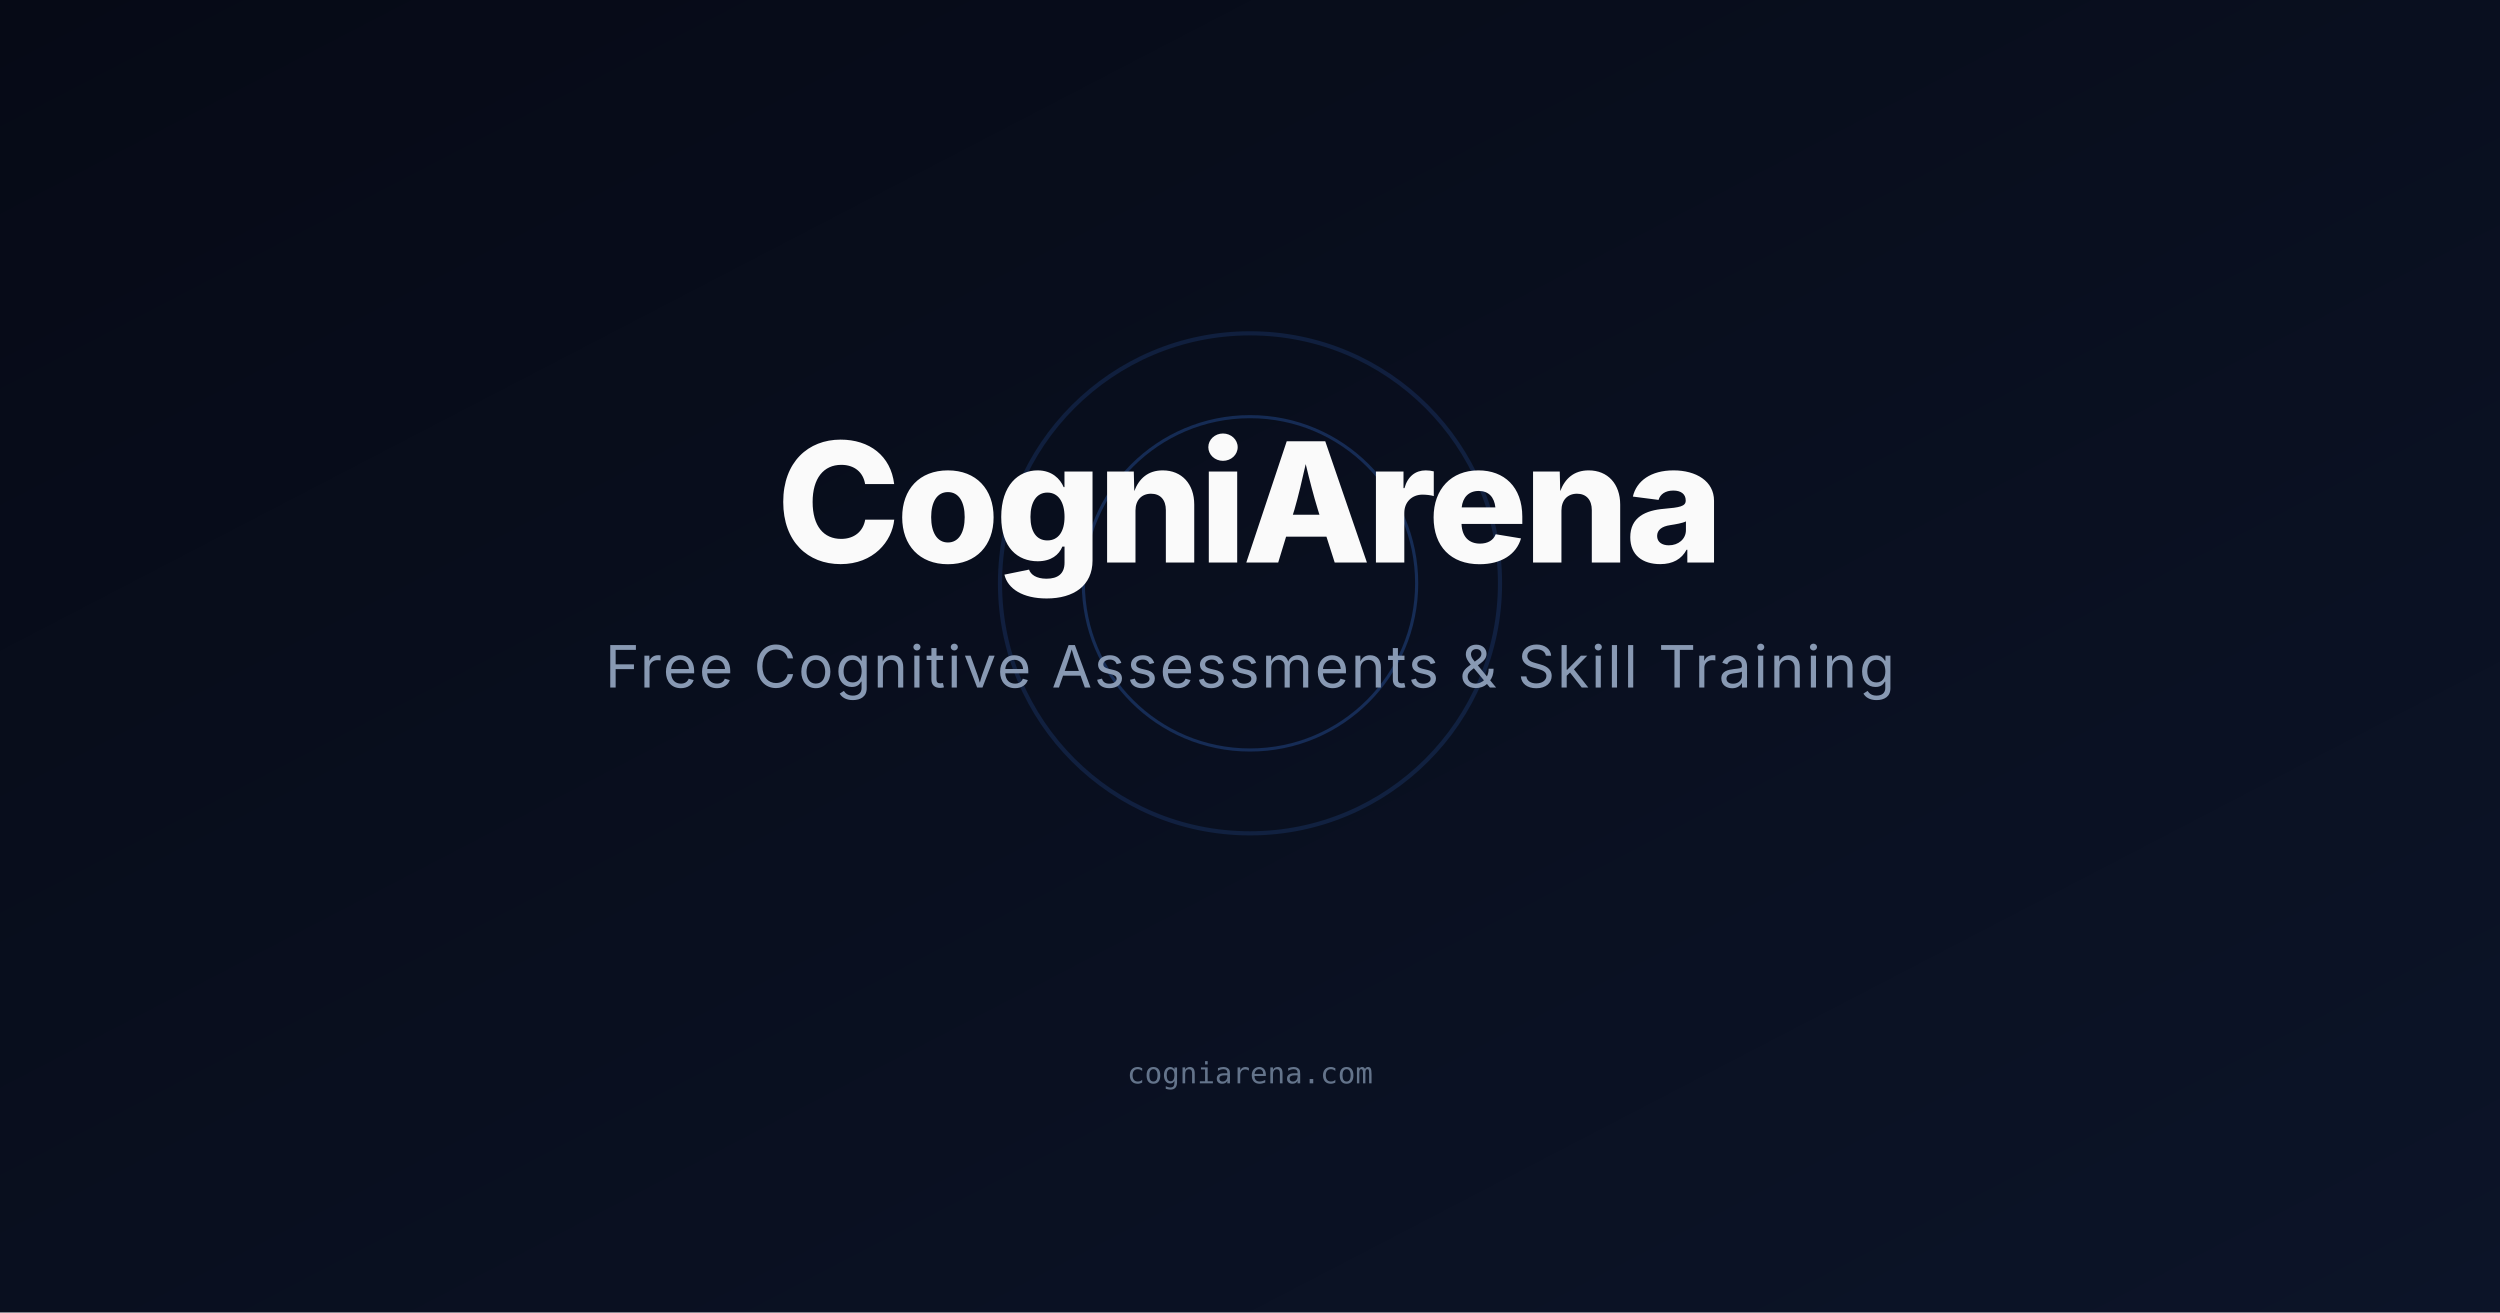
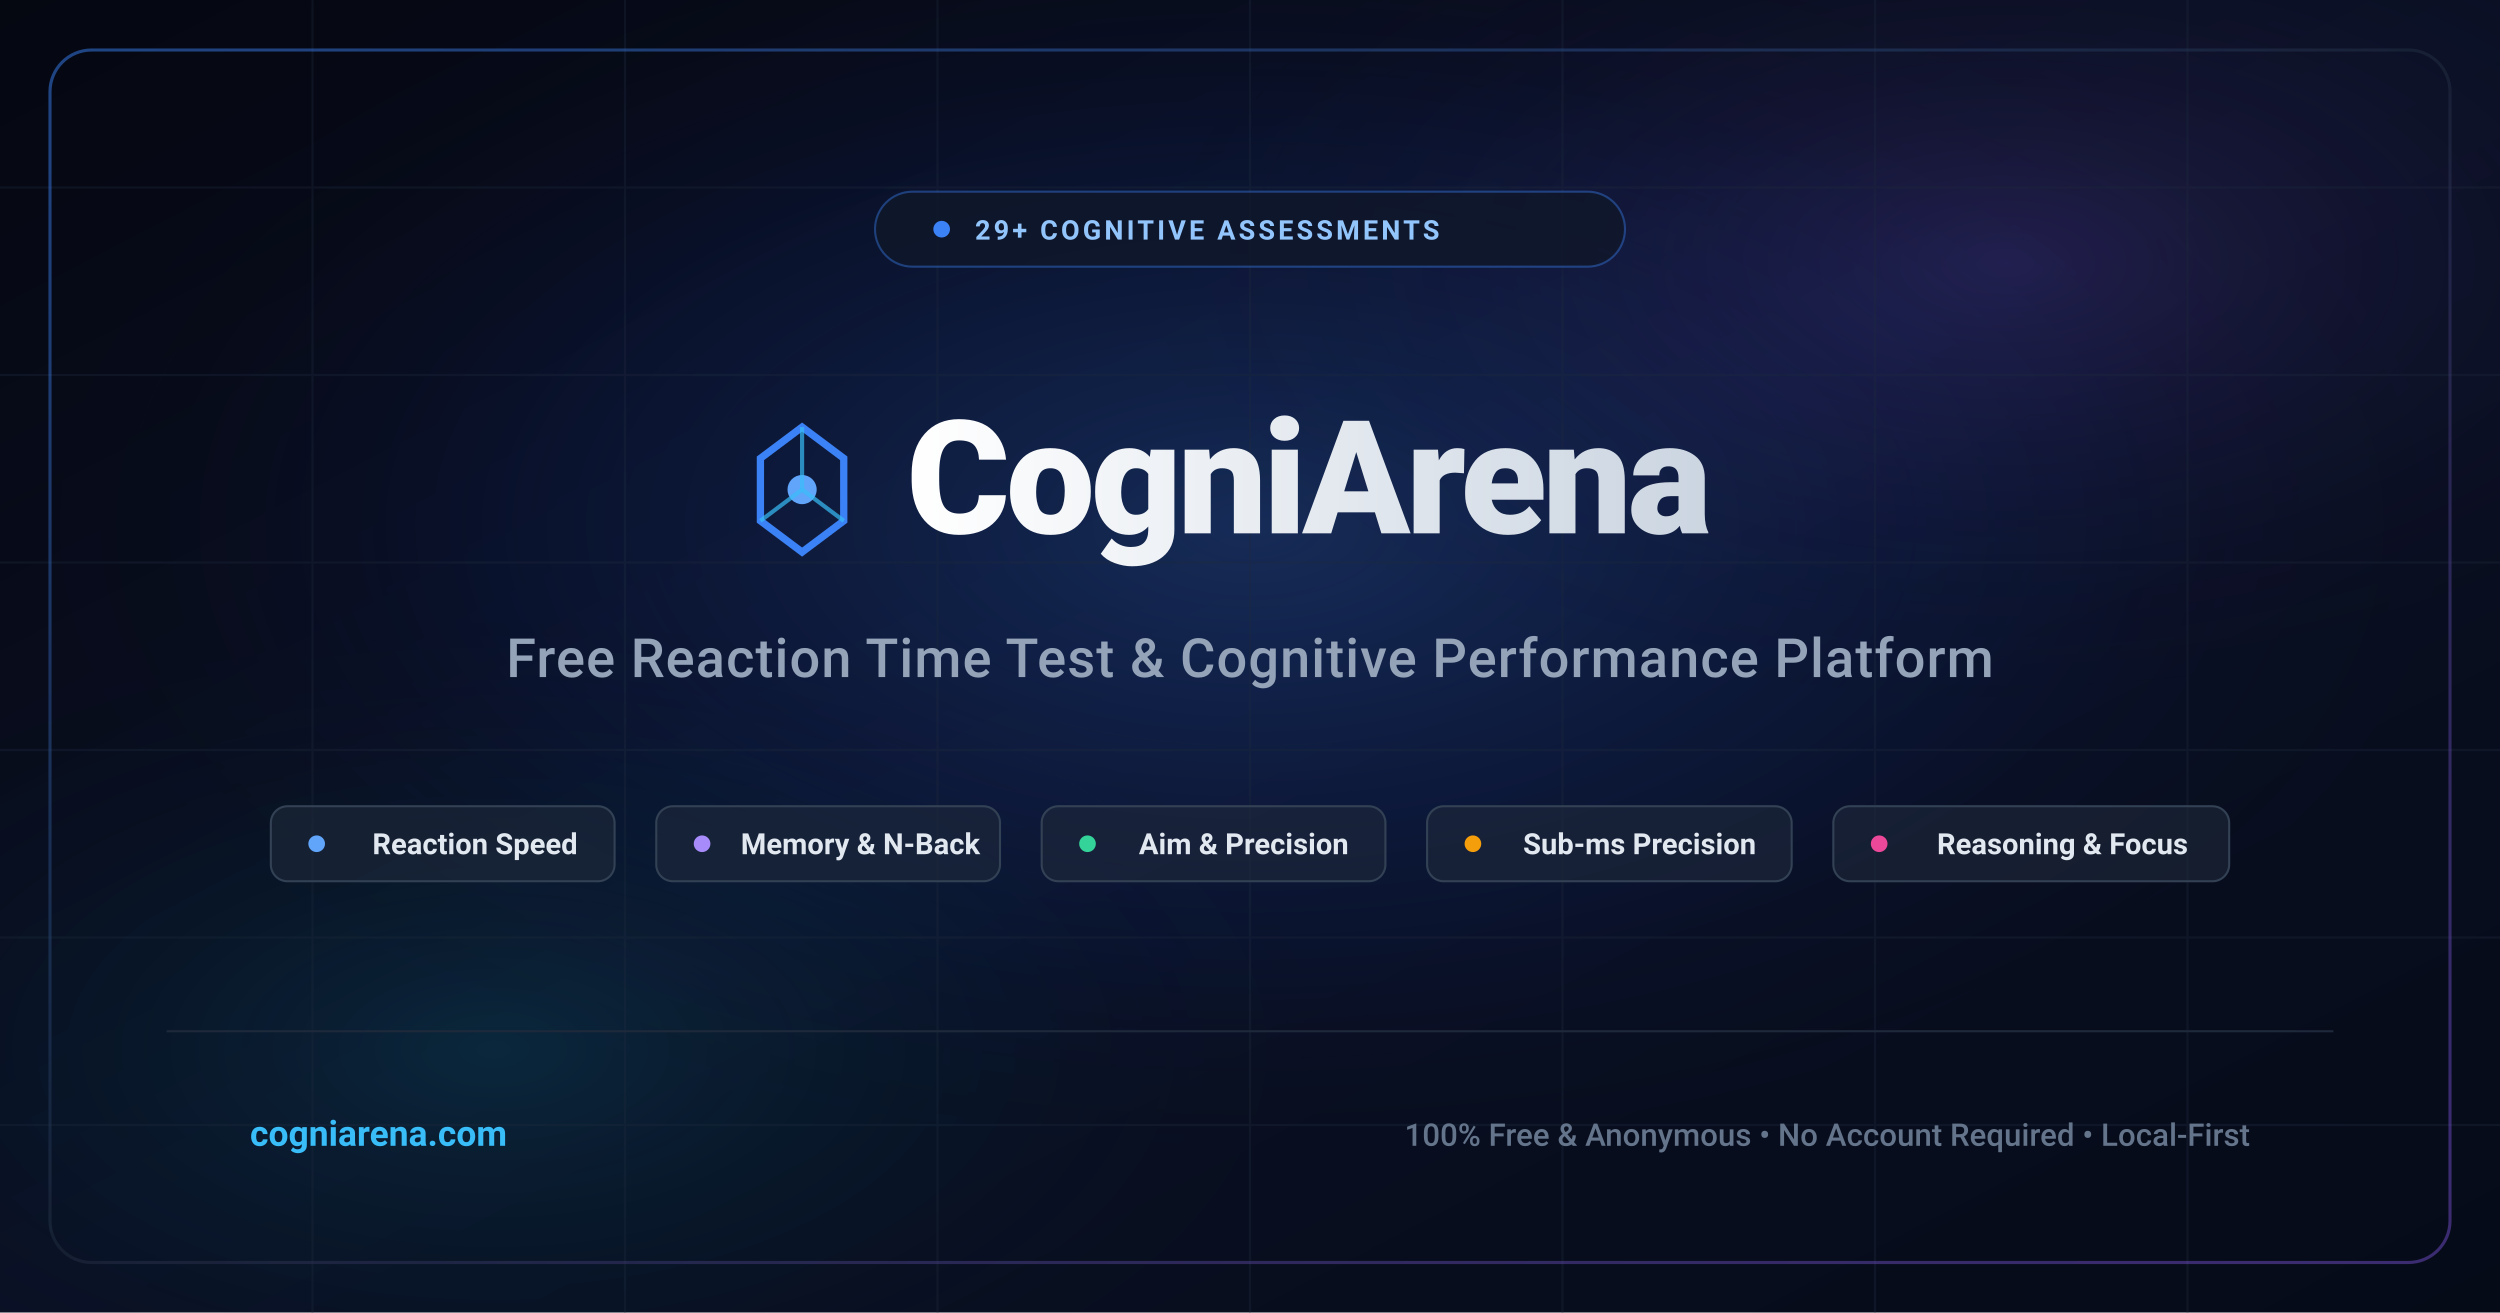
<svg xmlns="http://www.w3.org/2000/svg" width="1200" height="630" viewBox="0 0 1200 630">
  <defs>
-     <linearGradient id="bg" x1="0" y1="0" x2="1" y2="1">
-       <stop offset="0%" stop-color="#060a16" />
-       <stop offset="100%" stop-color="#0c1428" />
+     <linearGradient id="bgGrad" x1="0%" y1="0%" x2="100%" y2="100%">
+       <stop offset="0%" stop-color="#050711" />
+       <stop offset="50%" stop-color="#0a1024" />
+       <stop offset="100%" stop-color="#060b18" />
+     </linearGradient>
+     <radialGradient id="blueGlow" cx="50%" cy="40%" r="50%">
+       <stop offset="0%" stop-color="#3b82f6" stop-opacity="0.25" />
+       <stop offset="60%" stop-color="#1d4ed8" stop-opacity="0.08" />
+       <stop offset="100%" stop-color="#050711" stop-opacity="0" />
+     </radialGradient>
+     <radialGradient id="violetGlow" cx="80%" cy="20%" r="35%">
+       <stop offset="0%" stop-color="#8b5cf6" stop-opacity="0.18" />
+       <stop offset="100%" stop-color="#050711" stop-opacity="0" />
+     </radialGradient>
+     <radialGradient id="cyanGlow" cx="20%" cy="80%" r="35%">
+       <stop offset="0%" stop-color="#06b6d4" stop-opacity="0.14" />
+       <stop offset="100%" stop-color="#050711" stop-opacity="0" />
+     </radialGradient>
+     <linearGradient id="textGrad" x1="0%" y1="0%" x2="100%" y2="0%">
+       <stop offset="0%" stop-color="#ffffff" />
+       <stop offset="100%" stop-color="#cbd5e1" />
+     </linearGradient>
+     <linearGradient id="logoGrad" x1="0%" y1="0%" x2="100%" y2="100%">
+       <stop offset="0%" stop-color="#60a5fa" />
+       <stop offset="100%" stop-color="#3b82f6" />
+     </linearGradient>
+     <linearGradient id="borderGrad" x1="0%" y1="0%" x2="100%" y2="100%">
+       <stop offset="0%" stop-color="#3b82f6" stop-opacity="0.5" />
+       <stop offset="50%" stop-color="#1e293b" stop-opacity="0.6" />
+       <stop offset="100%" stop-color="#8b5cf6" stop-opacity="0.4" />
    </linearGradient>
  </defs>
-   <rect width="1200" height="630" fill="url(#bg)" />
-   <circle cx="600" cy="280" r="120" fill="none" stroke="#3b82f6" stroke-width="2" opacity="0.15" />
-   <circle cx="600" cy="280" r="80" fill="none" stroke="#3b82f6" stroke-width="1.5" opacity="0.25" />
-   <text x="600" y="270" font-family="system-ui, -apple-system, sans-serif" font-size="80" font-weight="800" fill="#fafafa" text-anchor="middle" letter-spacing="-2">CogniArena</text>
-   <text x="600" y="330" font-family="system-ui, -apple-system, sans-serif" font-size="28" font-weight="400" fill="#8899b3" text-anchor="middle" letter-spacing="1">Free Cognitive Assessments &amp; Skill Training</text>
-   <text x="600" y="520" font-family="monospace" font-size="14" font-weight="400" fill="#64748b" text-anchor="middle">cogniarena.com</text>
+   <rect width="1200" height="630" fill="url(#bgGrad)" />
+   <rect width="1200" height="630" fill="url(#blueGlow)" />
+   <rect width="1200" height="630" fill="url(#violetGlow)" />
+   <rect width="1200" height="630" fill="url(#cyanGlow)" />
+   <g stroke="#1e293b" stroke-width="1" opacity="0.35">
+     <line x1="0" y1="90" x2="1200" y2="90" />
+     <line x1="0" y1="180" x2="1200" y2="180" />
+     <line x1="0" y1="270" x2="1200" y2="270" />
+     <line x1="0" y1="360" x2="1200" y2="360" />
+     <line x1="0" y1="450" x2="1200" y2="450" />
+     <line x1="0" y1="540" x2="1200" y2="540" />
+     <line x1="150" y1="0" x2="150" y2="630" />
+     <line x1="300" y1="0" x2="300" y2="630" />
+     <line x1="450" y1="0" x2="450" y2="630" />
+     <line x1="600" y1="0" x2="600" y2="630" />
+     <line x1="750" y1="0" x2="750" y2="630" />
+     <line x1="900" y1="0" x2="900" y2="630" />
+     <line x1="1050" y1="0" x2="1050" y2="630" />
+   </g>
+   <rect x="24" y="24" width="1152" height="582" rx="20" fill="none" stroke="url(#borderGrad)" stroke-width="1.5" />
+   <g transform="translate(600, 110)">
+     <rect x="-180" y="-18" width="360" height="36" rx="18" fill="#0f172a" fill-opacity="0.8" stroke="#3b82f6" stroke-opacity="0.4" stroke-width="1" />
+     <circle cx="-148" cy="0" r="4" fill="#3b82f6" />
+     <text x="-132" y="5" font-family="-apple-system, BlinkMacSystemFont, 'Segoe UI', Roboto, 'Helvetica Neue', Arial, sans-serif" font-size="13" font-weight="700" fill="#93c5fd" letter-spacing="1.5">29+ COGNITIVE ASSESSMENTS</text>
+   </g>
+   <g transform="translate(600, 240)">
+     <path d="M -235 -20 L -215 -35 L -195 -20 L -195 10 L -215 25 L -235 10 Z" fill="none" stroke="#3b82f6" stroke-width="3.5" />
+     <circle cx="-215" cy="-5" r="7" fill="#60a5fa" />
+     <line x1="-215" y1="-35" x2="-215" y2="-5" stroke="#38bdf8" stroke-width="2" opacity="0.7" />
+     <line x1="-195" y1="10" x2="-215" y2="-5" stroke="#38bdf8" stroke-width="2" opacity="0.7" />
+     <line x1="-235" y1="10" x2="-215" y2="-5" stroke="#38bdf8" stroke-width="2" opacity="0.7" />
+     <text x="-165" y="16" font-family="-apple-system, BlinkMacSystemFont, 'Segoe UI', Roboto, 'Helvetica Neue', Arial, sans-serif" font-size="76" font-weight="800" fill="url(#textGrad)" letter-spacing="-2">CogniArena</text>
+   </g>
+   <text x="600" y="325" font-family="-apple-system, BlinkMacSystemFont, 'Segoe UI', Roboto, 'Helvetica Neue', Arial, sans-serif" font-size="26" font-weight="500" fill="#94a3b8" text-anchor="middle" letter-spacing="0.5">
+     Free Reaction Time Test &amp; Cognitive Performance Platform
+   </text>
+   <g transform="translate(600, 405)">
+     <rect x="-470" y="-18" width="165" height="36" rx="8" fill="#1e293b" fill-opacity="0.6" stroke="#334155" stroke-width="1" />
+     <circle cx="-448" cy="0" r="4" fill="#60a5fa" />
+     <text x="-372" y="5" font-family="-apple-system, BlinkMacSystemFont, 'Segoe UI', Roboto, 'Helvetica Neue', Arial, sans-serif" font-size="14" font-weight="600" fill="#e2e8f0" text-anchor="middle">Reaction Speed</text>
+     <rect x="-285" y="-18" width="165" height="36" rx="8" fill="#1e293b" fill-opacity="0.6" stroke="#334155" stroke-width="1" />
+     <circle cx="-263" cy="0" r="4" fill="#a78bfa" />
+     <text x="-187" y="5" font-family="-apple-system, BlinkMacSystemFont, 'Segoe UI', Roboto, 'Helvetica Neue', Arial, sans-serif" font-size="14" font-weight="600" fill="#e2e8f0" text-anchor="middle">Memory &amp; N-Back</text>
+     <rect x="-100" y="-18" width="165" height="36" rx="8" fill="#1e293b" fill-opacity="0.6" stroke="#334155" stroke-width="1" />
+     <circle cx="-78" cy="0" r="4" fill="#34d399" />
+     <text x="-3" y="5" font-family="-apple-system, BlinkMacSystemFont, 'Segoe UI', Roboto, 'Helvetica Neue', Arial, sans-serif" font-size="14" font-weight="600" fill="#e2e8f0" text-anchor="middle">Aim &amp; Precision</text>
+     <rect x="85" y="-18" width="175" height="36" rx="8" fill="#1e293b" fill-opacity="0.6" stroke="#334155" stroke-width="1" />
+     <circle cx="107" cy="0" r="4" fill="#f59e0b" />
+     <text x="187" y="5" font-family="-apple-system, BlinkMacSystemFont, 'Segoe UI', Roboto, 'Helvetica Neue', Arial, sans-serif" font-size="14" font-weight="600" fill="#e2e8f0" text-anchor="middle">Sub-ms Precision</text>
+     <rect x="280" y="-18" width="190" height="36" rx="8" fill="#1e293b" fill-opacity="0.6" stroke="#334155" stroke-width="1" />
+     <circle cx="302" cy="0" r="4" fill="#ec4899" />
+     <text x="390" y="5" font-family="-apple-system, BlinkMacSystemFont, 'Segoe UI', Roboto, 'Helvetica Neue', Arial, sans-serif" font-size="14" font-weight="600" fill="#e2e8f0" text-anchor="middle">Reasoning &amp; Focus</text>
+   </g>
+   <line x1="80" y1="495" x2="1120" y2="495" stroke="#1e293b" stroke-width="1" />
+   <g transform="translate(600, 545)">
+     <text x="-480" y="5" font-family="-apple-system, BlinkMacSystemFont, 'Segoe UI', Roboto, 'Helvetica Neue', Arial, sans-serif" font-size="17" font-weight="600" fill="#38bdf8" text-anchor="start">cogniarena.com</text>
+     <text x="480" y="5" font-family="-apple-system, BlinkMacSystemFont, 'Segoe UI', Roboto, 'Helvetica Neue', Arial, sans-serif" font-size="15" font-weight="500" fill="#64748b" text-anchor="end">100% Free &amp; Anonymous • No Account Required • Local-First</text>
+   </g>
</svg>
